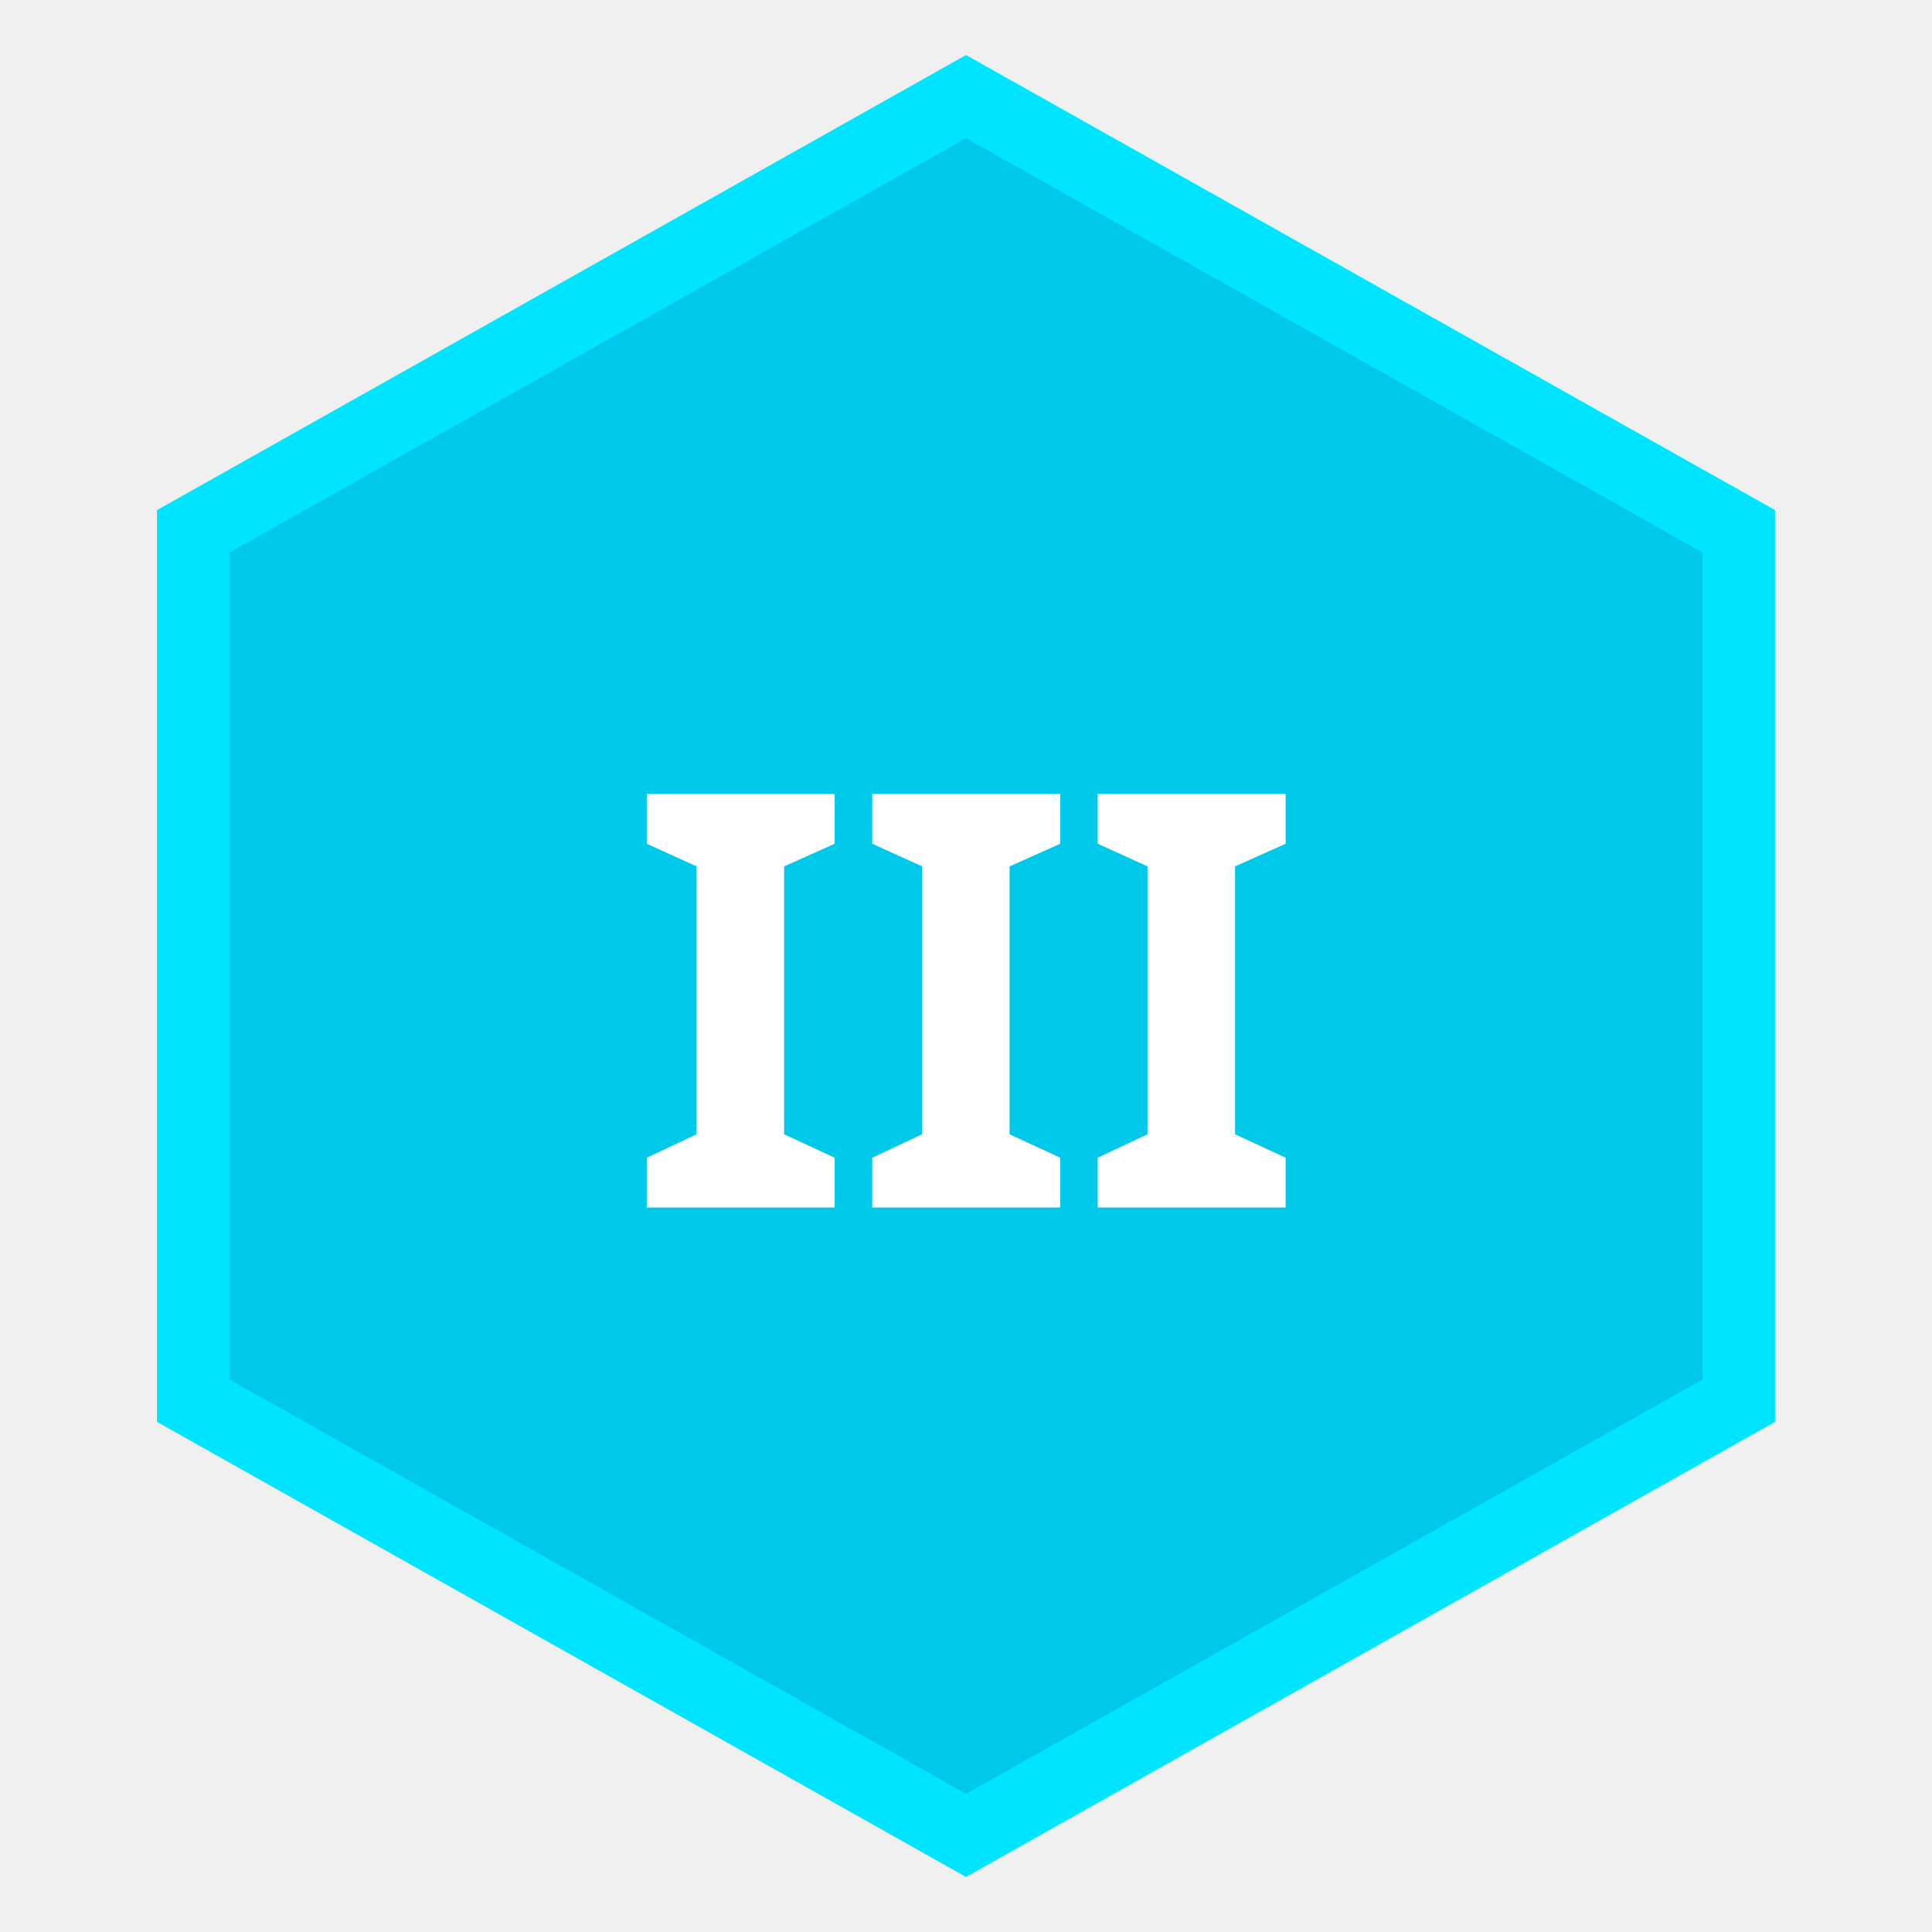
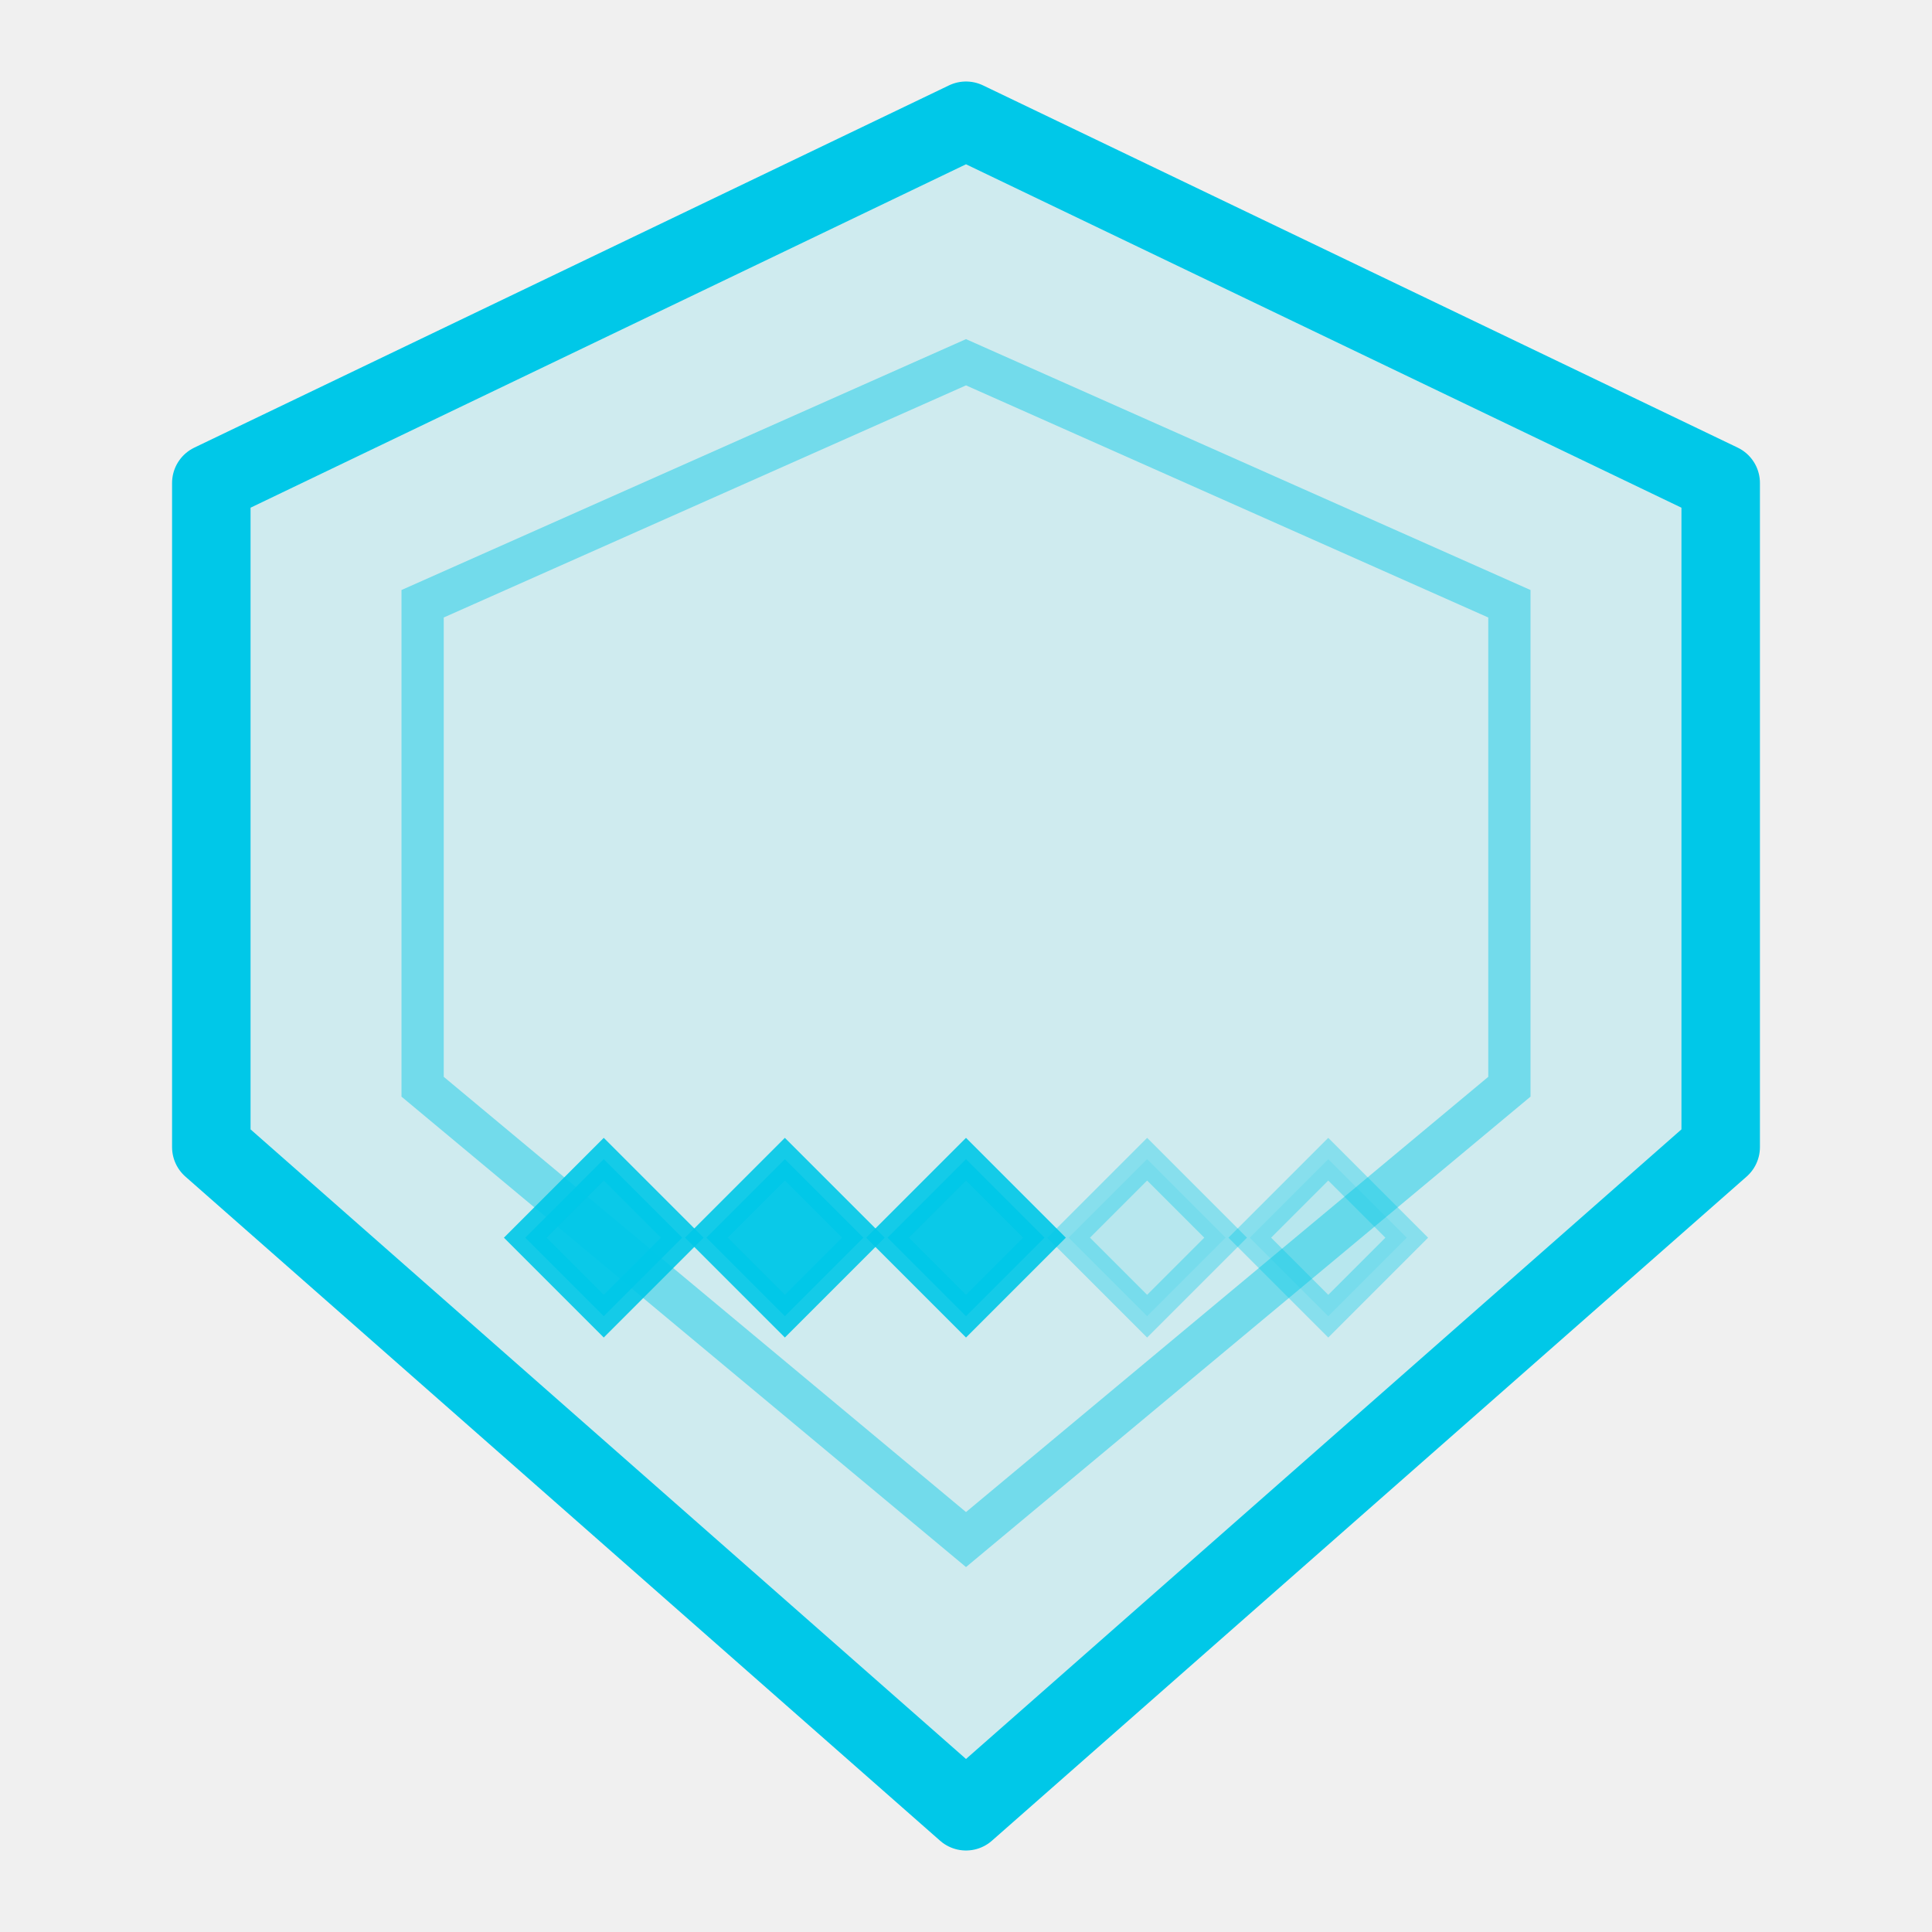
- <svg xmlns="http://www.w3.org/2000/svg" width="48" height="48" viewBox="0 0 40 40">
-   <polygon points="20,2 36,11 36,29 20,38 4,29 4,11" fill="#00C8E8" stroke="#00e5ff" stroke-width="1.5" />
-   <text x="20" y="25" text-anchor="middle" fill="#fff" font-size="12" font-weight="700" font-family="system-ui,sans-serif">III</text>
+ <svg xmlns="http://www.w3.org/2000/svg" viewBox="0 0 64 64">
+   <path d="M32 4 L57 16 V38 L32 60 L7 38 V16 Z" fill="#00C8E8" fill-opacity="0.14" stroke="#00C8E8" stroke-width="2.6" stroke-linejoin="round" />
+   <path d="M32 12 L50 20 V36 L32 51 L14 36 V20 Z" fill="none" stroke="#00C8E8" stroke-opacity="0.45" stroke-width="1.4" />
+   <path d="M20 38.4 L22.6 41 L20 43.6 L17.4 41 Z" fill="#00C8E8" fill-opacity="0.95" stroke="#00C8E8" stroke-opacity="0.9" stroke-width="1" />
+   <path d="M26 38.4 L28.6 41 L26 43.6 L23.4 41 Z" fill="#00C8E8" fill-opacity="0.95" stroke="#00C8E8" stroke-opacity="0.9" stroke-width="1" />
+   <path d="M32 38.4 L34.6 41 L32 43.6 L29.4 41 Z" fill="#00C8E8" fill-opacity="0.95" stroke="#00C8E8" stroke-opacity="0.9" stroke-width="1" />
+   <path d="M38 38.4 L40.6 41 L38 43.6 L35.4 41 Z" fill="#00C8E8" fill-opacity="0.12" stroke="#00C8E8" stroke-opacity="0.35" stroke-width="1" />
+   <path d="M44 38.4 L46.6 41 L44 43.6 L41.4 41 Z" fill="#00C8E8" fill-opacity="0.12" stroke="#00C8E8" stroke-opacity="0.35" stroke-width="1" />
</svg>
